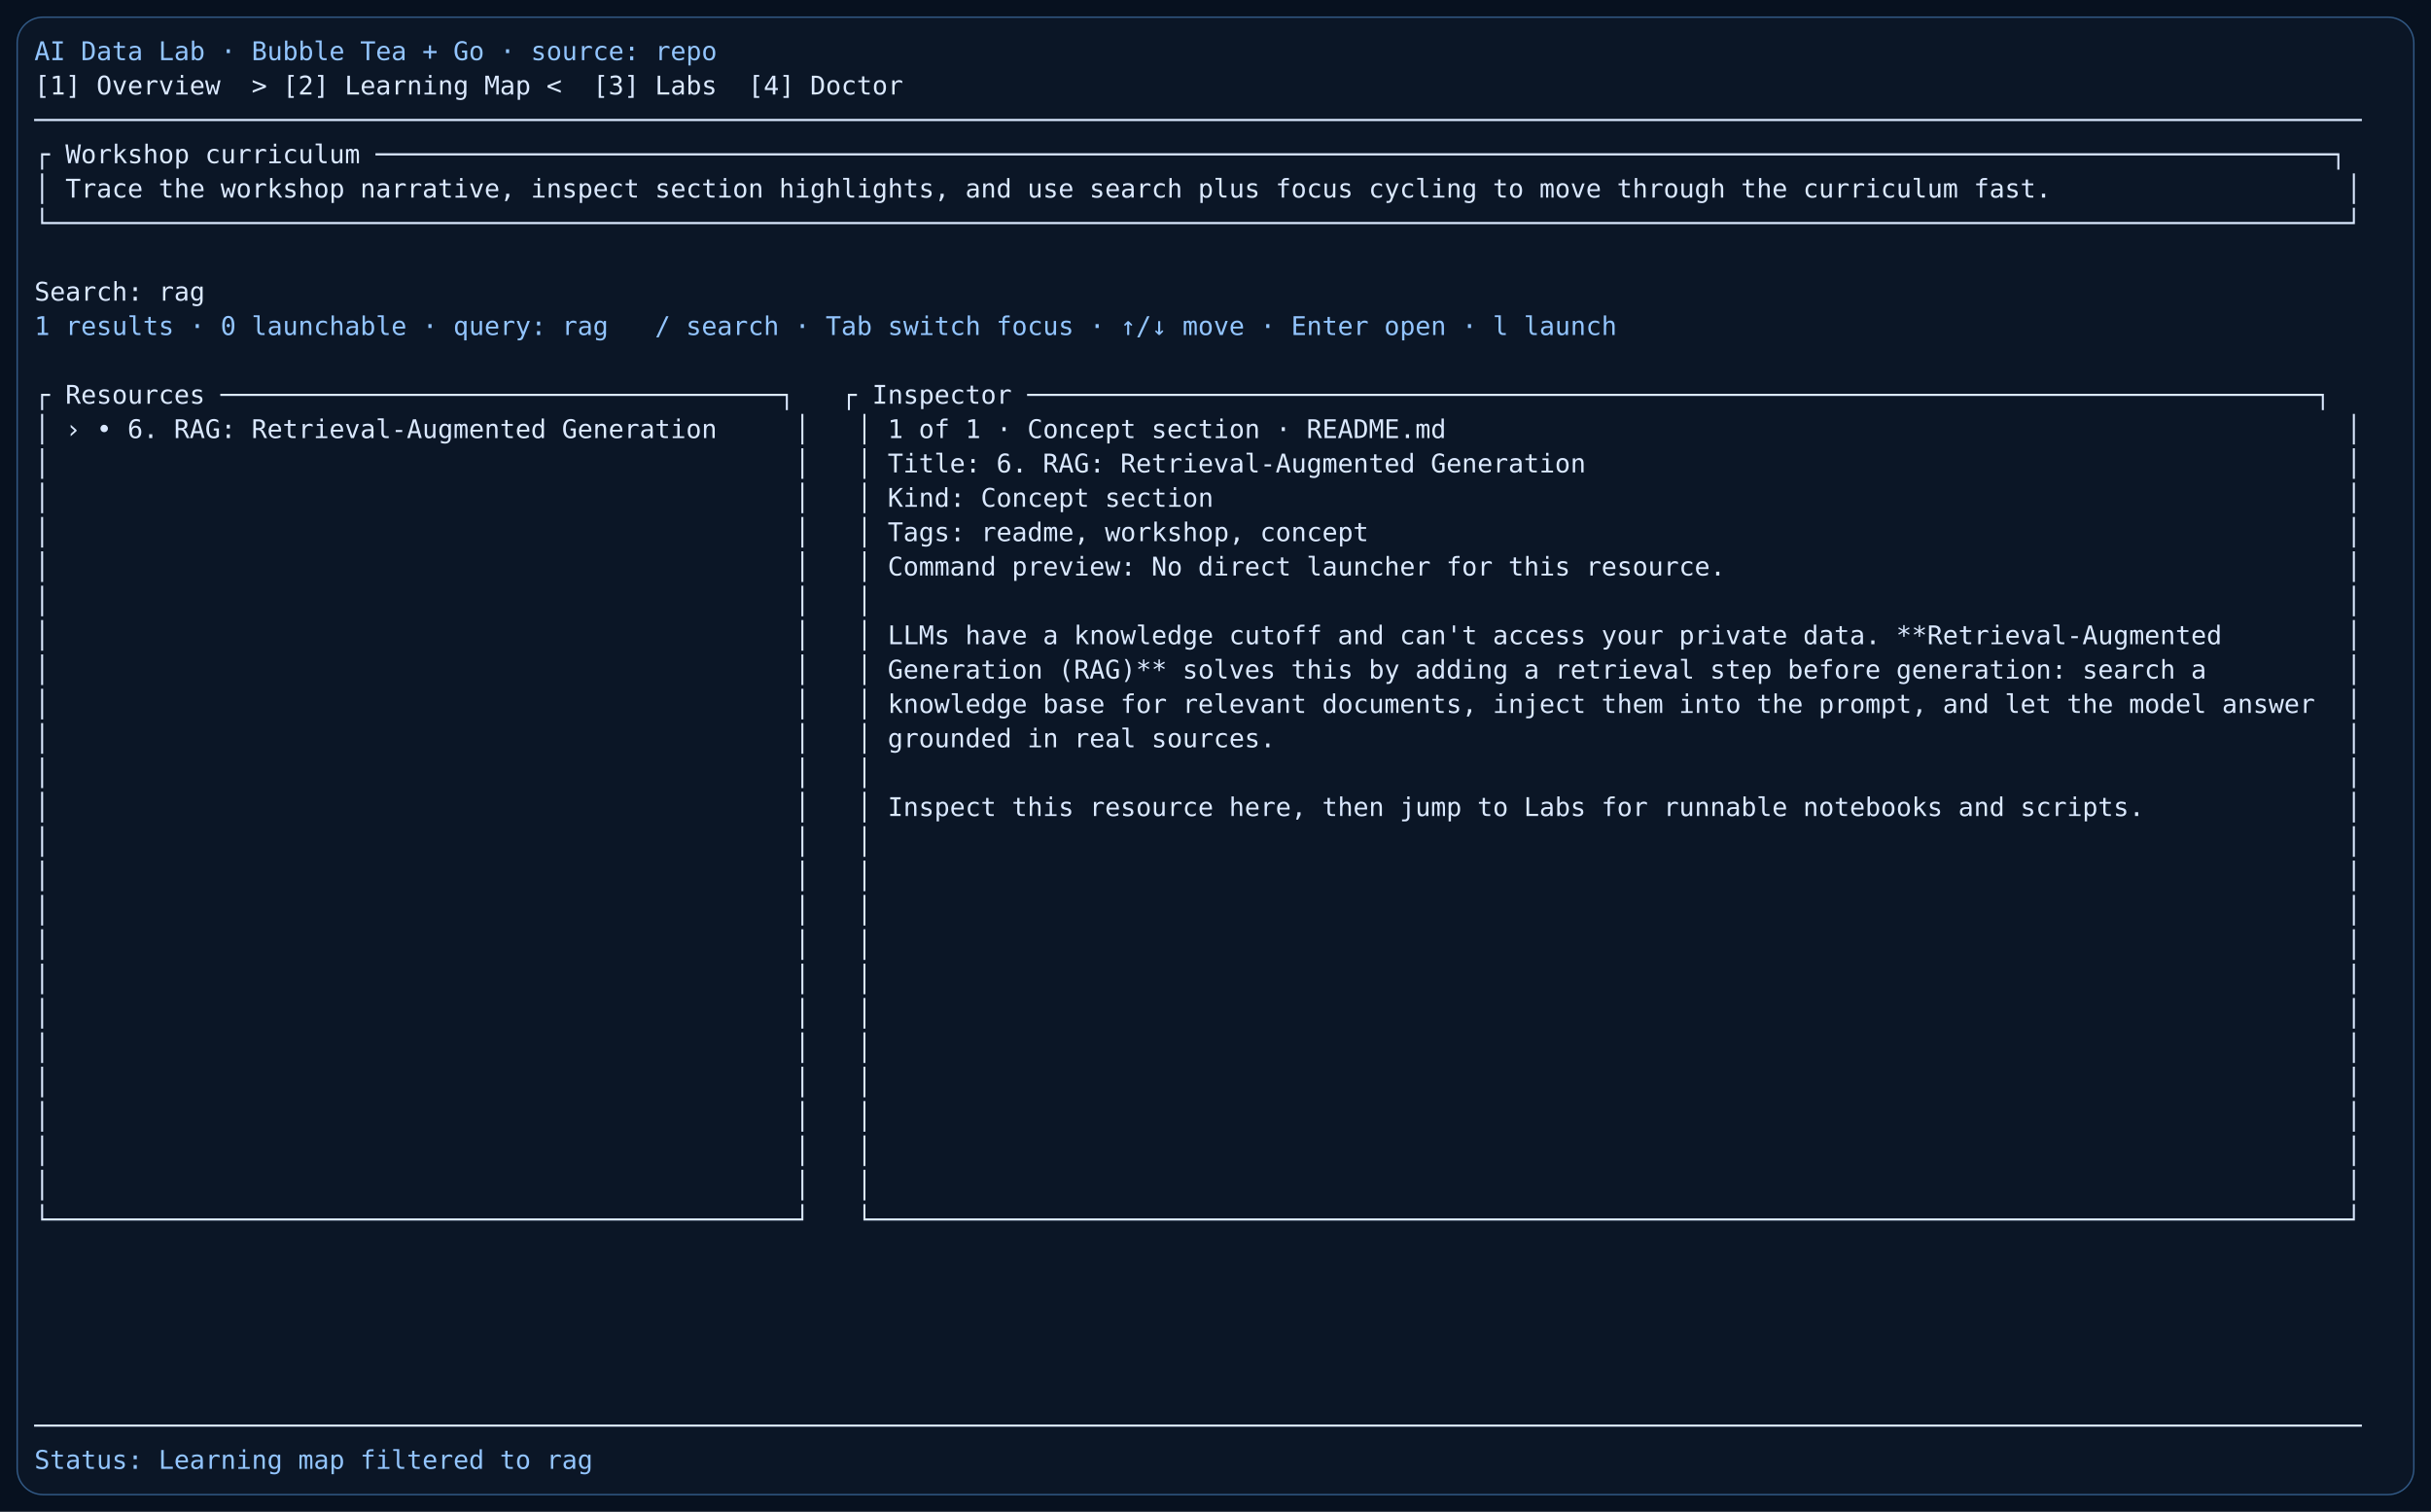
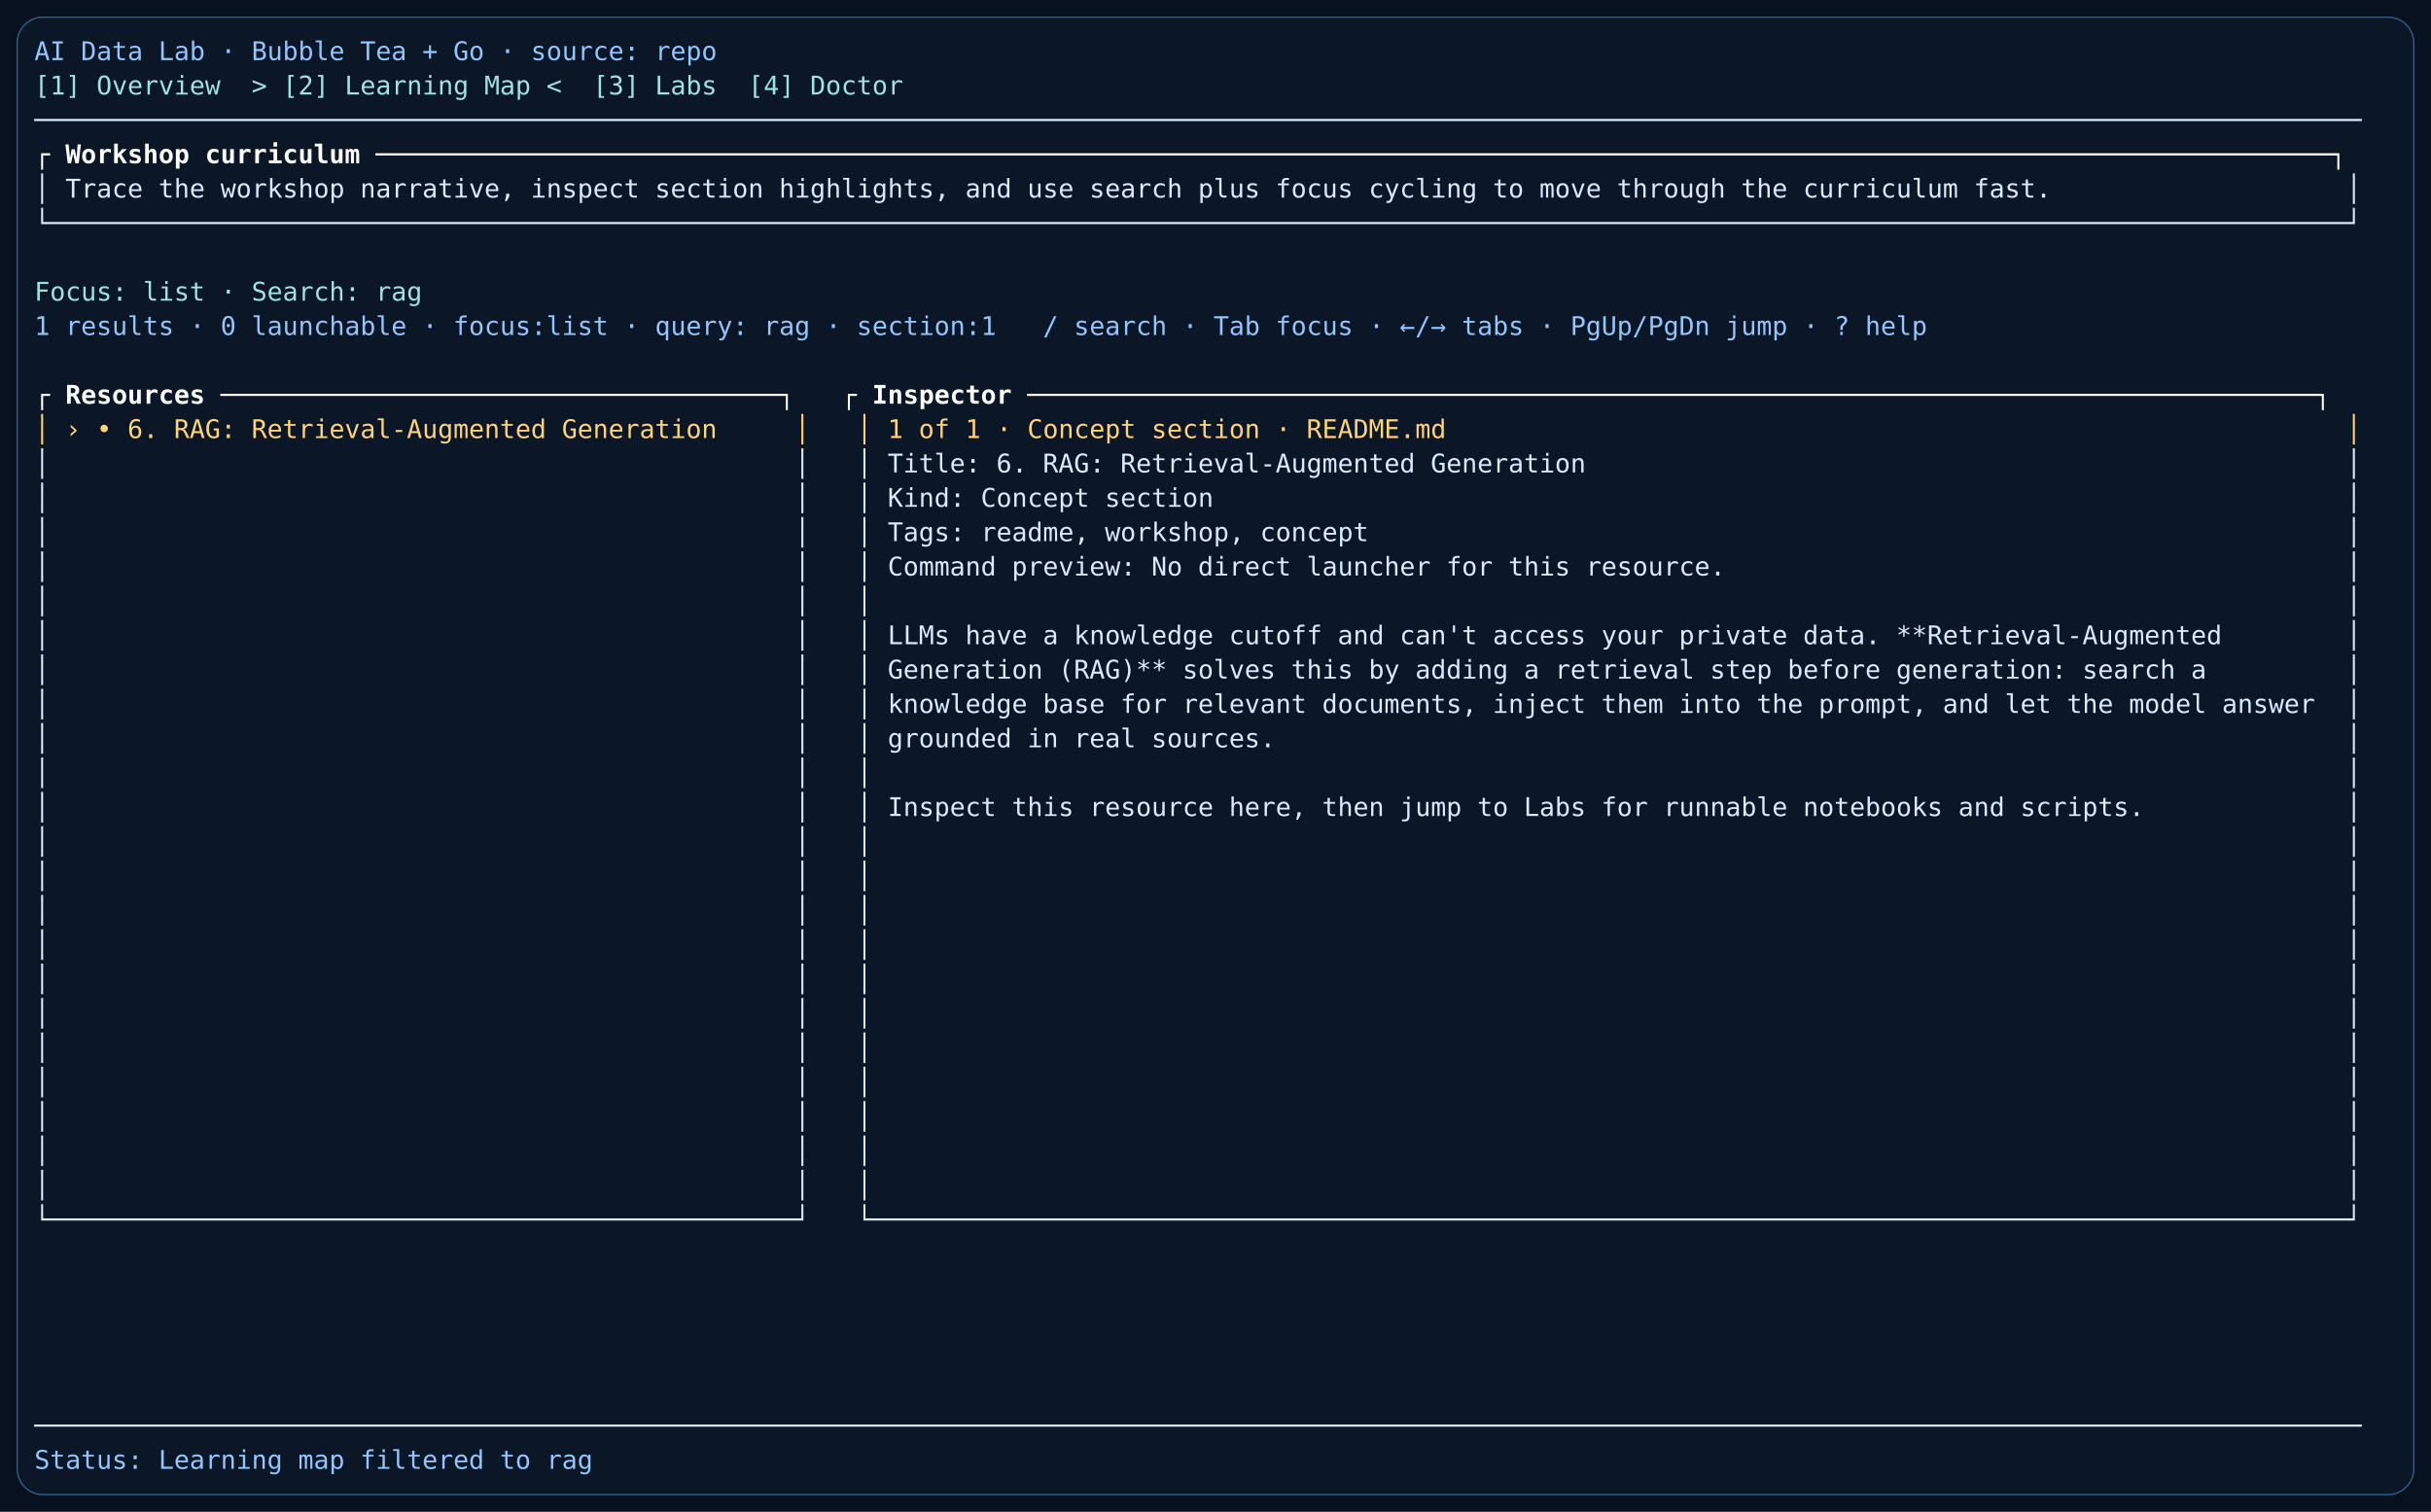
<svg xmlns="http://www.w3.org/2000/svg" viewBox="0 0 1698 1056">
  <rect width="100%" height="100%" fill="#07111f" />
  <rect x="12" y="12" width="1674" height="1032" rx="18" fill="#0b1626" stroke="#315985" />
-   <style>text{font-family:ui-monospace,SFMono-Regular,Menlo,Consolas,monospace;font-size:18px;fill:#dbe9ff;}.muted{fill:#93c5ff;}</style>
+   <style>text{font-family:ui-monospace,SFMono-Regular,Menlo,Consolas,monospace;font-size:18px;fill:#dbe9ff;}.muted{fill:#93c5ff;}.accent{fill:#9fe4df;}.warm{fill:#ffd27d;}.title{fill:#ffffff;font-weight:700;}</style>
  <text class="muted" x="24" y="42">AI Data Lab · Bubble Tea + Go · source: repo</text>
-   <text x="24" y="66">[1] Overview  &gt; [2] Learning Map &lt;  [3] Labs  [4] Doctor</text>
+   <text class="accent" x="24" y="66">[1] Overview  &gt; [2] Learning Map &lt;  [3] Labs  [4] Doctor</text>
  <text x="24" y="90">──────────────────────────────────────────────────────────────────────────────────────────────────────────────────────────────────────────────────────</text>
-   <text x="24" y="114">┌ Workshop curriculum ──────────────────────────────────────────────────────────────────────────────────────────────────────────────────────────────┐</text>
+   <text class="title" x="24" y="114">┌ Workshop curriculum ──────────────────────────────────────────────────────────────────────────────────────────────────────────────────────────────┐</text>
  <text x="24" y="138">│ Trace the workshop narrative, inspect section highlights, and use search plus focus cycling to move through the curriculum fast.                   │</text>
  <text x="24" y="162">└────────────────────────────────────────────────────────────────────────────────────────────────────────────────────────────────────────────────────┘</text>
  <text x="24" y="186" />
-   <text x="24" y="210">Search: rag</text>
-   <text class="muted" x="24" y="234">1 results · 0 launchable · query: rag   / search · Tab switch focus · ↑/↓ move · Enter open · l launch</text>
+   <text class="accent" x="24" y="210">Focus: list · Search: rag</text>
+   <text class="muted" x="24" y="234">1 results · 0 launchable · focus:list · query: rag · section:1   / search · Tab focus · ←/→ tabs · PgUp/PgDn jump · ? help</text>
  <text x="24" y="258" />
-   <text x="24" y="282">┌ Resources ────────────────────────────────────┐   ┌ Inspector ───────────────────────────────────────────────────────────────────────────────────┐</text>
-   <text x="24" y="306">│ › • 6. RAG: Retrieval-Augmented Generation     │   │ 1 of 1 · Concept section · README.md                                                          │</text>
+   <text class="title" x="24" y="282">┌ Resources ────────────────────────────────────┐   ┌ Inspector ───────────────────────────────────────────────────────────────────────────────────┐</text>
+   <text class="warm" x="24" y="306">│ › • 6. RAG: Retrieval-Augmented Generation     │   │ 1 of 1 · Concept section · README.md                                                          │</text>
  <text x="24" y="330">│                                                │   │ Title: 6. RAG: Retrieval-Augmented Generation                                                 │</text>
  <text x="24" y="354">│                                                │   │ Kind: Concept section                                                                         │</text>
  <text x="24" y="378">│                                                │   │ Tags: readme, workshop, concept                                                               │</text>
  <text x="24" y="402">│                                                │   │ Command preview: No direct launcher for this resource.                                        │</text>
  <text x="24" y="426">│                                                │   │                                                                                               │</text>
  <text x="24" y="450">│                                                │   │ LLMs have a knowledge cutoff and can't access your private data. **Retrieval-Augmented        │</text>
  <text x="24" y="474">│                                                │   │ Generation (RAG)** solves this by adding a retrieval step before generation: search a         │</text>
  <text x="24" y="498">│                                                │   │ knowledge base for relevant documents, inject them into the prompt, and let the model answer  │</text>
  <text x="24" y="522">│                                                │   │ grounded in real sources.                                                                     │</text>
  <text x="24" y="546">│                                                │   │                                                                                               │</text>
  <text x="24" y="570">│                                                │   │ Inspect this resource here, then jump to Labs for runnable notebooks and scripts.             │</text>
  <text x="24" y="594">│                                                │   │                                                                                               │</text>
  <text x="24" y="618">│                                                │   │                                                                                               │</text>
  <text x="24" y="642">│                                                │   │                                                                                               │</text>
  <text x="24" y="666">│                                                │   │                                                                                               │</text>
  <text x="24" y="690">│                                                │   │                                                                                               │</text>
  <text x="24" y="714">│                                                │   │                                                                                               │</text>
  <text x="24" y="738">│                                                │   │                                                                                               │</text>
  <text x="24" y="762">│                                                │   │                                                                                               │</text>
  <text x="24" y="786">│                                                │   │                                                                                               │</text>
  <text x="24" y="810">│                                                │   │                                                                                               │</text>
  <text x="24" y="834">│                                                │   │                                                                                               │</text>
  <text x="24" y="858">└────────────────────────────────────────────────┘   └───────────────────────────────────────────────────────────────────────────────────────────────┘</text>
  <text x="24" y="882" />
  <text x="24" y="906" />
  <text x="24" y="930" />
  <text x="24" y="954" />
  <text x="24" y="978" />
  <text x="24" y="1002">──────────────────────────────────────────────────────────────────────────────────────────────────────────────────────────────────────────────────────</text>
  <text class="muted" x="24" y="1026">Status: Learning map filtered to rag</text>
</svg>
